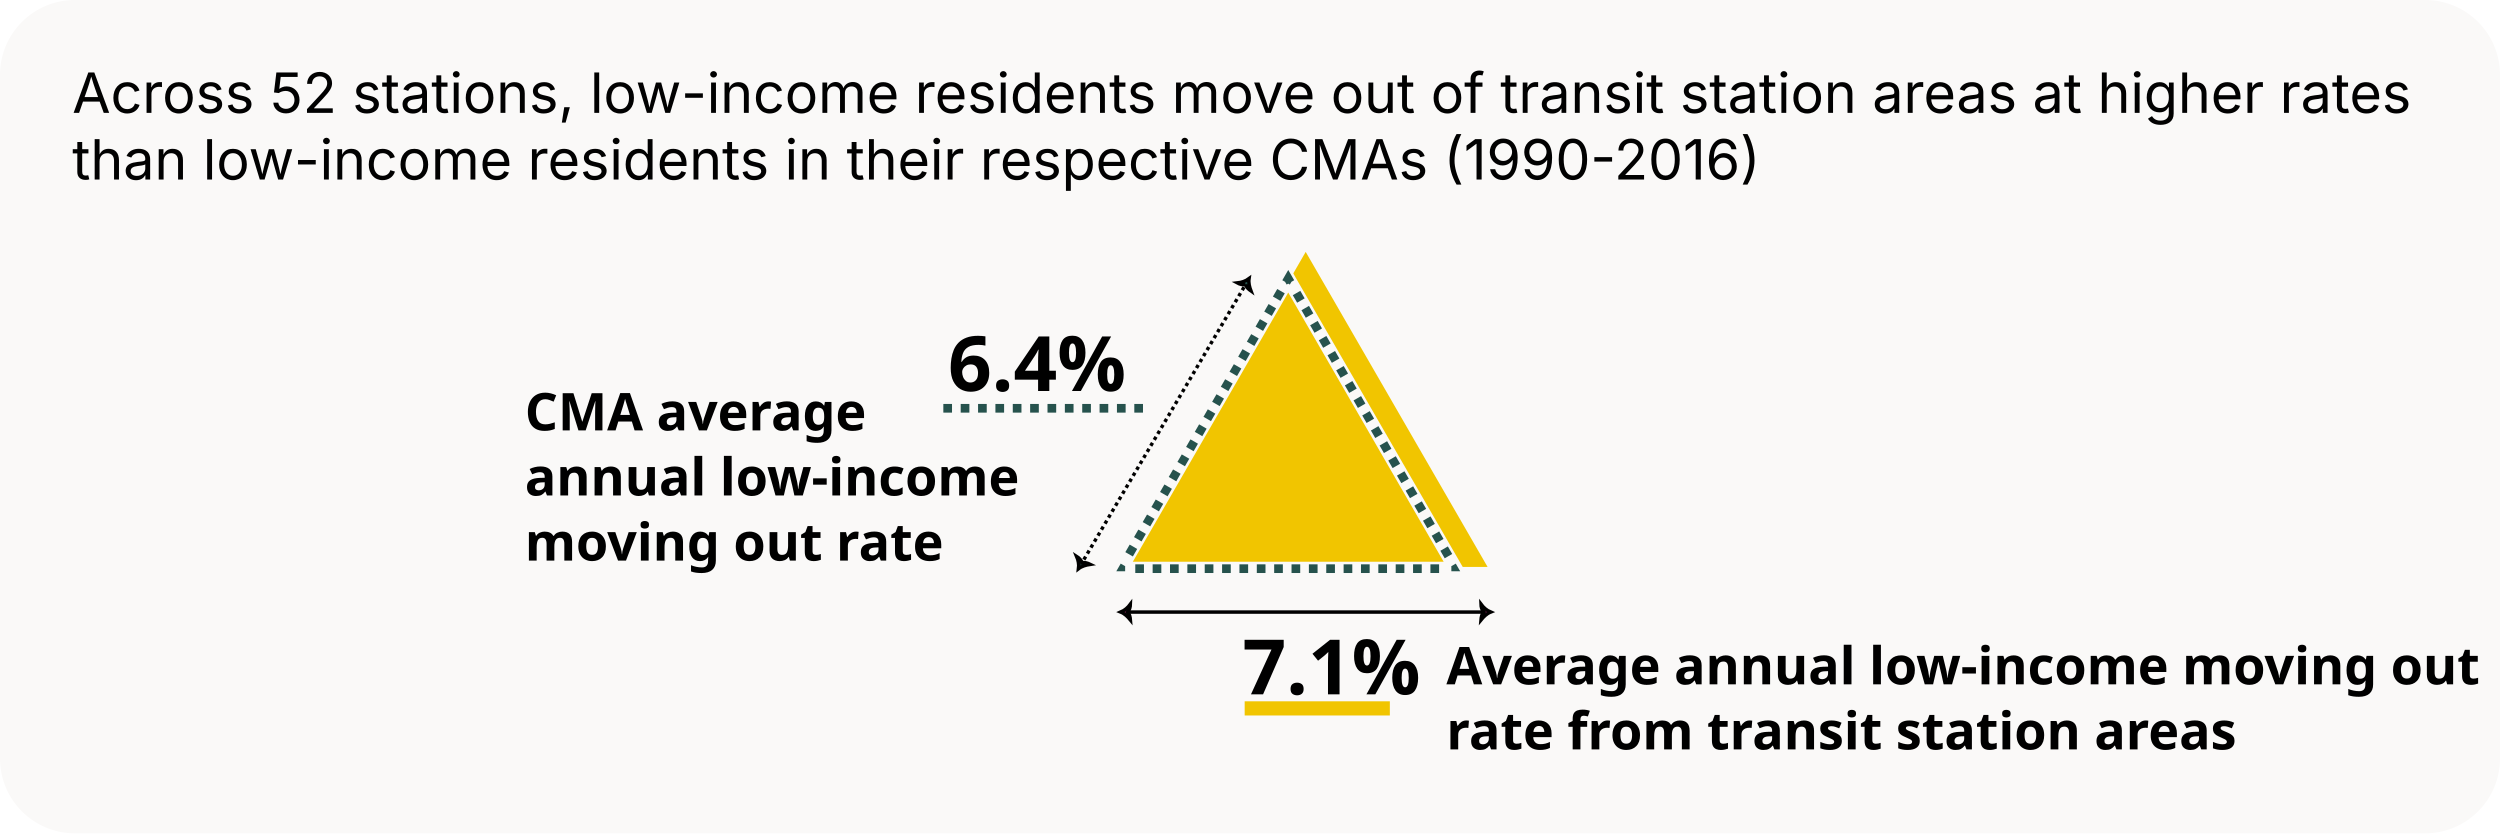
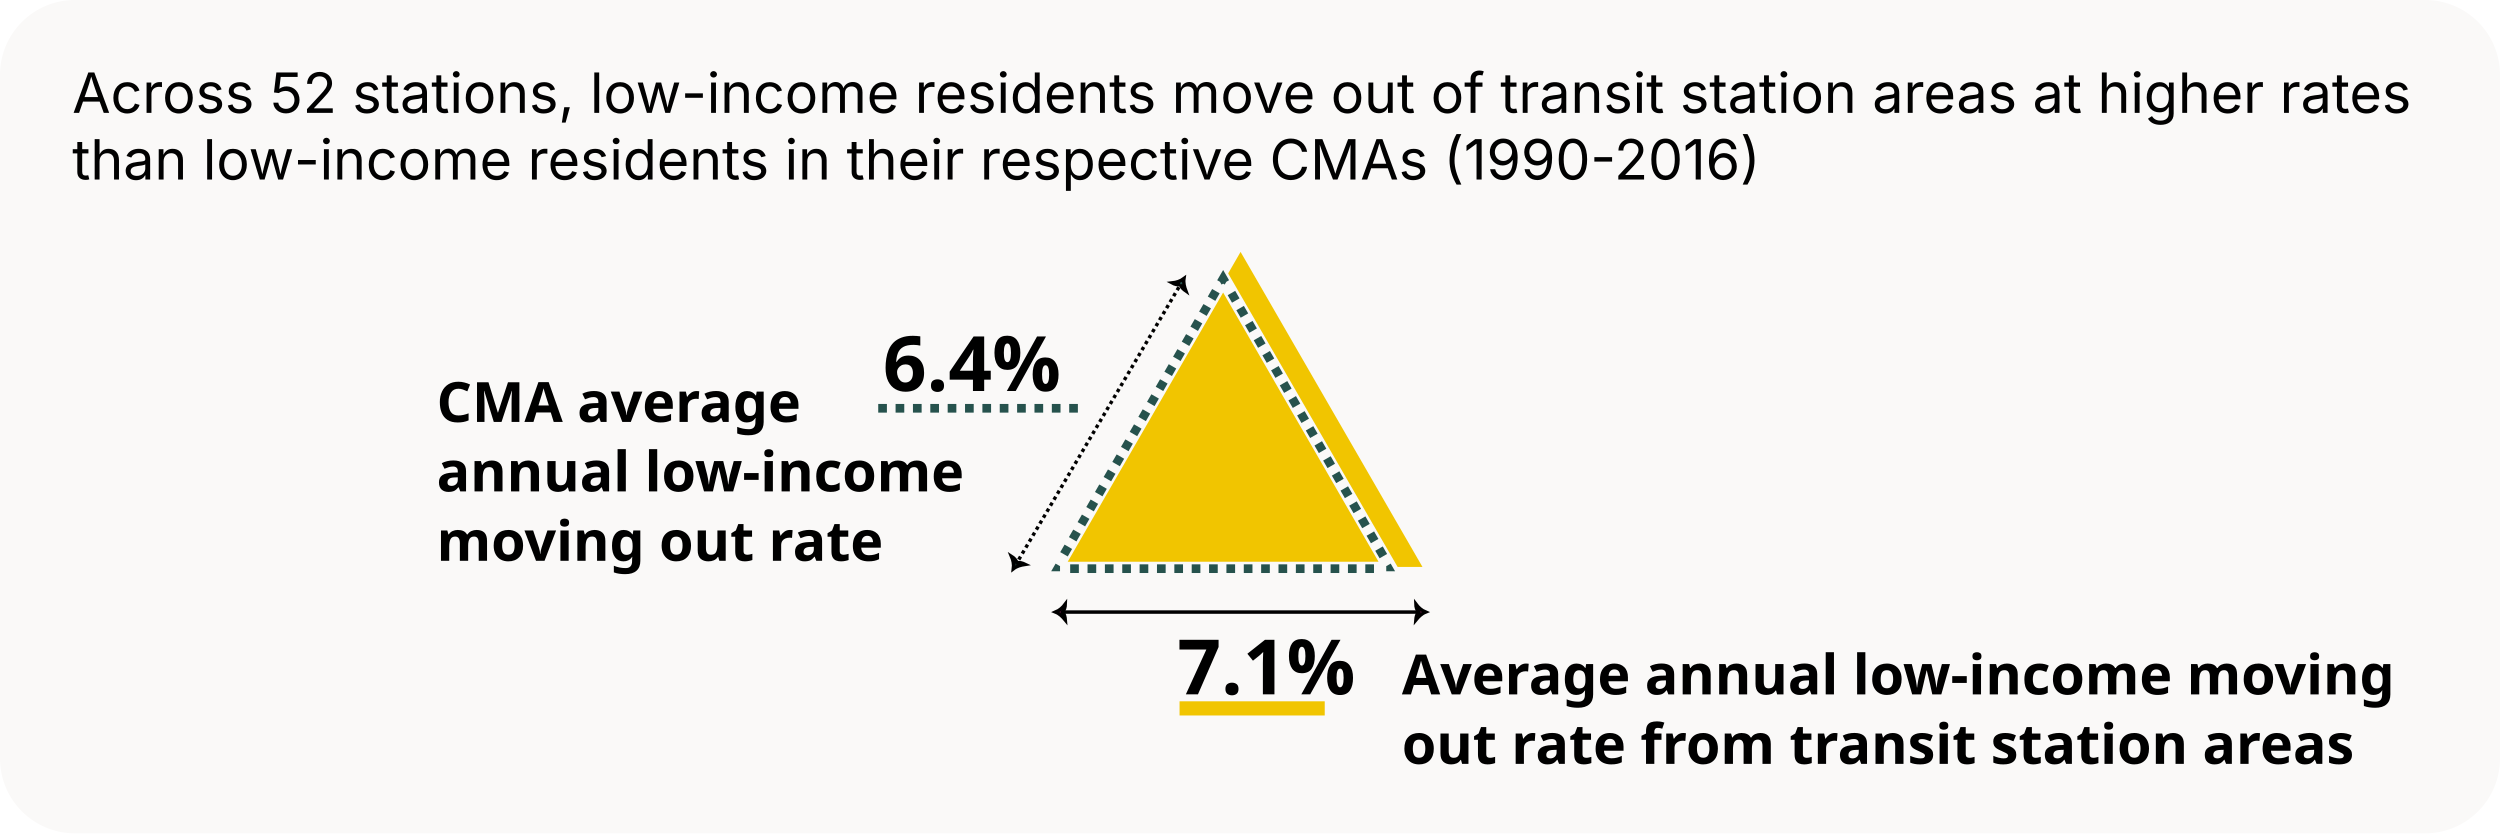
<svg xmlns="http://www.w3.org/2000/svg" width="720" height="240" viewBox="0 0 720 240" version="1.1" id="svg23">
  <defs id="defs23" />
  <g id="Layer_3" data-name="Layer 3">
    <rect id="rect25" width="720" height="240" rx="21.567" ry="21.567" fill="#faf9f8" />
  </g>
  <g id="Layer_4" data-name="Layer 4">
-     <rect style="opacity:1;fill:#f1c500;fill-opacity:1;fill-rule:evenodd;stroke:none;stroke-width:2;stroke-linecap:round;stroke-linejoin:round" id="rect1" width="41.809" height="4.08" x="358.465" y="201.977" rx="0" ry="0" />
-     <text fill="#9e2666" font-family="InterItalic-BoldItalic, Inter" font-size="22px" font-style="italic" font-variation-settings="'opsz' 14, 'wght' 700" font-weight="700" id="text1" x="357.842" y="199.969" style="font-style:normal;font-variant:normal;font-weight:bold;font-stretch:normal;font-size:22px;font-family:'Inter 24pt';-inkscape-font-specification:'Inter 24pt, Bold';font-variant-ligatures:normal;font-variant-caps:normal;font-variant-numeric:normal;font-variant-east-asian:normal;fill:#000000;fill-opacity:1">
-       <tspan x="357.842" y="199.969" id="tspan1" style="font-style:normal;font-variant:normal;font-weight:bold;font-stretch:normal;font-size:22px;font-family:'Inter 24pt';-inkscape-font-specification:'Inter 24pt, Bold';font-variant-ligatures:normal;font-variant-caps:normal;font-variant-numeric:normal;font-variant-east-asian:normal;fill:#000000;fill-opacity:1">7.1%</tspan>
+     <rect style="opacity:1;fill:#f1c500;fill-opacity:1;fill-rule:evenodd;stroke:none;stroke-width:2;stroke-linecap:round;stroke-linejoin:round" id="rect1" width="41.809" height="4.08" x="339.713" y="201.977" rx="0" ry="0" />
+     <text fill="#9e2666" font-family="InterItalic-BoldItalic, Inter" font-size="22px" font-style="italic" font-variation-settings="'opsz' 14, 'wght' 700" font-weight="700" id="text1" x="339.09" y="199.969" style="font-style:normal;font-variant:normal;font-weight:bold;font-stretch:normal;font-size:22px;font-family:'Inter 24pt';-inkscape-font-specification:'Inter 24pt, Bold';font-variant-ligatures:normal;font-variant-caps:normal;font-variant-numeric:normal;font-variant-east-asian:normal;fill:#000000;fill-opacity:1">
+       <tspan x="339.09" y="199.969" id="tspan1" style="font-style:normal;font-variant:normal;font-weight:bold;font-stretch:normal;font-size:22px;font-family:'Inter 24pt';-inkscape-font-specification:'Inter 24pt, Bold';font-variant-ligatures:normal;font-variant-caps:normal;font-variant-numeric:normal;font-variant-east-asian:normal;fill:#000000;fill-opacity:1">7.1%</tspan>
    </text>
-     <text fill="#26524d" font-family="InterItalic-BoldItalic, Inter" font-size="22px" font-style="italic" font-variation-settings="'opsz' 14, 'wght' 700" font-weight="700" id="text8" x="273.034" y="112.601" style="font-style:normal;font-variant:normal;font-weight:bold;font-stretch:normal;font-size:22px;font-family:'Inter 24pt';-inkscape-font-specification:'Inter 24pt, Bold';font-variant-ligatures:normal;font-variant-caps:normal;font-variant-numeric:normal;font-variant-east-asian:normal;fill:#000000;fill-opacity:1">
-       <tspan x="273.034" y="112.601" id="tspan8" style="font-style:normal;font-variant:normal;font-weight:bold;font-stretch:normal;font-size:22px;font-family:'Inter 24pt';-inkscape-font-specification:'Inter 24pt, Bold';font-variant-ligatures:normal;font-variant-caps:normal;font-variant-numeric:normal;font-variant-east-asian:normal;fill:#000000;fill-opacity:1">6.4%</tspan>
+     <text fill="#26524d" font-family="InterItalic-BoldItalic, Inter" font-size="22px" font-style="italic" font-variation-settings="'opsz' 14, 'wght' 700" font-weight="700" id="text8" x="254.283" y="112.601" style="font-style:normal;font-variant:normal;font-weight:bold;font-stretch:normal;font-size:22px;font-family:'Inter 24pt';-inkscape-font-specification:'Inter 24pt, Bold';font-variant-ligatures:normal;font-variant-caps:normal;font-variant-numeric:normal;font-variant-east-asian:normal;fill:#000000;fill-opacity:1">
+       <tspan x="254.283" y="112.601" id="tspan8" style="font-style:normal;font-variant:normal;font-weight:bold;font-stretch:normal;font-size:22px;font-family:'Inter 24pt';-inkscape-font-specification:'Inter 24pt, Bold';font-variant-ligatures:normal;font-variant-caps:normal;font-variant-numeric:normal;font-variant-east-asian:normal;fill:#000000;fill-opacity:1">6.4%</tspan>
    </text>
    <text fill="#010101" font-family="Inter-Regular, Inter" font-size="16px" font-variation-settings="'opsz' 14, 'wght' 400" isolation="isolate" id="text15" x="20.796" y="32.503">
      <tspan x="20.796" y="32.503" id="tspan14">Across 52 stations, low-income residents move out of transit station areas at higher rates</tspan>
      <tspan x="20.796" y="51.703" id="tspan15">than low-income residents in their respective CMAs (1990-2016)</tspan>
    </text>
-     <text fill="#010101" font-family="Inter-Regular, Inter" font-size="16px" font-variation-settings="'opsz' 14, 'wght' 400" isolation="isolate" id="text15-9" x="151.151" y="123.944" style="font-style:normal;font-variant:normal;font-weight:bold;font-stretch:normal;font-size:15px;font-family:'Inter 24pt';-inkscape-font-specification:'Inter 24pt, Bold';font-variant-ligatures:normal;font-variant-caps:normal;font-variant-numeric:normal;font-variant-east-asian:normal;font-variation-settings:'opsz' 14, 'wght' 400;isolation:isolate;fill:#000000;fill-opacity:1">
-       <tspan id="tspan24" x="151.151" y="123.944">CMA average</tspan>
-       <tspan x="151.151" y="142.694" id="tspan3">annual low-income</tspan>
-       <tspan x="151.151" y="161.444" id="tspan29">moving out rate</tspan>
-       <tspan x="151.151" y="180.194" id="tspan4" />
+     <text fill="#010101" font-family="Inter-Regular, Inter" font-size="16px" font-variation-settings="'opsz' 14, 'wght' 400" isolation="isolate" id="text15-9" x="125.751" y="121.514" style="font-style:normal;font-variant:normal;font-weight:bold;font-stretch:normal;font-size:16px;font-family:'Inter 24pt';-inkscape-font-specification:'Inter 24pt, Bold';font-variant-ligatures:normal;font-variant-caps:normal;font-variant-numeric:normal;font-variant-east-asian:normal;isolation:isolate;fill:#000000;fill-opacity:1">
+       <tspan id="tspan24" x="125.751" y="121.514">CMA average</tspan>
+       <tspan x="125.751" y="141.514" id="tspan3">annual low-income</tspan>
+       <tspan x="125.751" y="161.514" id="tspan29">moving out rate</tspan>
+       <tspan x="125.751" y="181.514" id="tspan4" />
    </text>
-     <text fill="#010101" font-family="Inter-Regular, Inter" font-size="16px" font-variation-settings="'opsz' 14, 'wght' 400" isolation="isolate" id="text15-9-9" x="416.554" y="197.086" style="font-style:normal;font-variant:normal;font-weight:bold;font-stretch:normal;font-size:15px;font-family:'Inter 24pt';-inkscape-font-specification:'Inter 24pt, Bold';font-variant-ligatures:normal;font-variant-caps:normal;font-variant-numeric:normal;font-variant-east-asian:normal;font-variation-settings:'opsz' 14, 'wght' 400;isolation:isolate;fill:#000000;fill-opacity:1">
-       <tspan x="416.554" y="197.086" id="tspan27" style="font-weight:bold">Average annual low-income moving out</tspan>
-       <tspan x="416.554" y="215.836" id="tspan30" style="font-weight:bold">rate from transit station areas</tspan>
+     <text fill="#010101" font-family="Inter-Regular, Inter" font-size="16px" font-variation-settings="'opsz' 14, 'wght' 400" isolation="isolate" id="text15-9-9" x="403.741" y="199.99" style="font-style:normal;font-variant:normal;font-weight:bold;font-stretch:normal;font-size:16px;font-family:'Inter 24pt';-inkscape-font-specification:'Inter 24pt, Bold';font-variant-ligatures:normal;font-variant-caps:normal;font-variant-numeric:normal;font-variant-east-asian:normal;isolation:isolate;fill:#000000;fill-opacity:1">
+       <tspan x="403.741" y="199.99" id="tspan27" style="font-style:normal;font-variant:normal;font-weight:bold;font-stretch:normal;font-size:16px;font-family:'Inter 24pt';-inkscape-font-specification:'Inter 24pt, Bold';font-variant-ligatures:normal;font-variant-caps:normal;font-variant-numeric:normal;font-variant-east-asian:normal">Average annual low-income moving</tspan>
+       <tspan x="403.741" y="219.99" id="tspan30" style="font-style:normal;font-variant:normal;font-weight:bold;font-stretch:normal;font-size:16px;font-family:'Inter 24pt';-inkscape-font-specification:'Inter 24pt, Bold';font-variant-ligatures:normal;font-variant-caps:normal;font-variant-numeric:normal;font-variant-east-asian:normal">out rate from transit station areas</tspan>
    </text>
  </g>
-   <g id="g17" style="stroke:#000000;stroke-width:1;stroke-dasharray:none;stroke-opacity:1" transform="translate(9.955572,-9.708034)">
+   <g id="g17" style="stroke:#000000;stroke-width:1;stroke-dasharray:none;stroke-opacity:1" transform="translate(-8.795931,-9.708034)">
    <line x1="314.614" y1="185.983" x2="417.554" y2="185.983" fill="none" stroke="#9e2666" stroke-miterlimit="10" stroke-width=".5" id="line16" style="stroke:#000000;stroke-width:1;stroke-dasharray:none;stroke-opacity:1" />
    <path d="m 314.815,185.983 c 0.522,-0.522 0.771,-1.556 0.792,-2.272 -0.716,0.962 -1.647,1.802 -2.773,2.272 1.126,0.451 2.016,1.341 2.773,2.272 -0.061,-0.768 -0.249,-1.699 -0.792,-2.272 z" fill="#9e2666" id="path16" style="stroke:#000000;stroke-width:1;stroke-dasharray:none;stroke-opacity:1" />
    <path d="m 417.353,185.983 c -0.522,-0.522 -0.771,-1.556 -0.792,-2.272 0.716,0.962 1.647,1.802 2.773,2.272 -1.126,0.451 -2.016,1.341 -2.773,2.272 0.061,-0.768 0.249,-1.699 0.792,-2.272 z" fill="#9e2666" id="path17" style="stroke:#000000;stroke-width:1;stroke-dasharray:none;stroke-opacity:1" />
  </g>
-   <g id="g20" style="stroke-width:1;stroke-dasharray:none;stroke:#000000" transform="translate(9.955572,-11.61483)">
-     <line x1="301.568" y1="173.857" x2="301.695" y2="173.641" fill="none" stroke="#26524d" stroke-miterlimit="10" stroke-width=".5" id="line17" style="stroke-width:1;stroke-dasharray:none;stroke:#000000" />
-     <line x1="302.203" y1="172.776" x2="348.479" y2="94.046" fill="none" stroke="#26524d" stroke-dasharray=".502 1.004" stroke-miterlimit="10" stroke-width=".5" id="line18" style="stroke-width:1;stroke-dasharray:1, 1;stroke-dashoffset:0;stroke:#000000" />
-     <line x1="348.734" y1="93.614" x2="348.86" y2="93.398" fill="none" stroke="#26524d" stroke-miterlimit="10" stroke-width=".5" id="line19" style="stroke-width:1;stroke-dasharray:none;stroke:#000000" />
-     <path d="m 301.67,173.684 c -0.185,-0.715 -0.95,-1.453 -1.558,-1.834 0.467,1.105 0.719,2.333 0.554,3.542 0.959,-0.743 2.178,-1.059 3.365,-1.24 -0.693,-0.336 -1.591,-0.646 -2.361,-0.469 z" fill="#26524d" id="path19" style="stroke-width:1;stroke-dasharray:none;stroke:#000000" />
-     <path d="m 348.758,93.572 c -0.715,0.186 -1.732,-0.123 -2.36,-0.469 1.193,-0.13 2.388,-0.507 3.365,-1.24 -0.182,1.199 0.134,2.417 0.554,3.542 -0.631,-0.442 -1.339,-1.076 -1.558,-1.834 z" fill="#26524d" id="path20" style="stroke-width:1;stroke-dasharray:none;stroke:#000000" />
+   <g id="g20" style="stroke:#000000;stroke-width:1;stroke-dasharray:none" transform="translate(-8.795931,-11.61483)">
+     <line x1="301.568" y1="173.857" x2="301.695" y2="173.641" fill="none" stroke="#26524d" stroke-miterlimit="10" stroke-width=".5" id="line17" style="stroke:#000000;stroke-width:1;stroke-dasharray:none" />
+     <line x1="302.203" y1="172.776" x2="348.479" y2="94.046" fill="none" stroke="#26524d" stroke-dasharray=".502 1.004" stroke-miterlimit="10" stroke-width=".5" id="line18" style="stroke:#000000;stroke-width:1;stroke-dasharray:1, 1;stroke-dashoffset:0" />
+     <line x1="348.734" y1="93.614" x2="348.86" y2="93.398" fill="none" stroke="#26524d" stroke-miterlimit="10" stroke-width=".5" id="line19" style="stroke:#000000;stroke-width:1;stroke-dasharray:none" />
+     <path d="m 301.67,173.684 c -0.185,-0.715 -0.95,-1.453 -1.558,-1.834 0.467,1.105 0.719,2.333 0.554,3.542 0.959,-0.743 2.178,-1.059 3.365,-1.24 -0.693,-0.336 -1.591,-0.646 -2.361,-0.469 z" fill="#26524d" id="path19" style="stroke:#000000;stroke-width:1;stroke-dasharray:none" />
+     <path d="m 348.758,93.572 c -0.715,0.186 -1.732,-0.123 -2.36,-0.469 1.193,-0.13 2.388,-0.507 3.365,-1.24 -0.182,1.199 0.134,2.417 0.554,3.542 -0.631,-0.442 -1.339,-1.076 -1.558,-1.834 z" fill="#26524d" id="path20" style="stroke:#000000;stroke-width:1;stroke-dasharray:none" />
  </g>
-   <polygon points="366.084,83.16 312.834,175.392 419.334,175.392 " fill="#9e2666" stroke="#faf9f8" stroke-miterlimit="10" id="polygon20" transform="translate(9.955572,-11.61483)" style="fill:#f1c500;fill-opacity:1.0" />
-   <polygon points="361.059,91.864 312.834,175.392 409.284,175.392 " fill="none" stroke="#faf9f8" stroke-miterlimit="10" stroke-width="2" id="polygon21" transform="translate(9.955572,-11.61483)" style="stroke-width:4;stroke-dasharray:none" />
-   <g id="g23" transform="translate(9.955572,-11.61483)">
-     <polyline points="361.684 92.946 361.059 91.864 360.434 92.946" fill="none" stroke="#26524d" stroke-miterlimit="10" stroke-width="1.5" id="polyline21" style="stroke-width:2.5;stroke-dasharray:2.5,2.5;stroke-dashoffset:0" />
-     <line x1="358.974" y1="95.476" x2="314.189" y2="173.044" fill="none" stroke="#26524d" stroke-dasharray="2.434, 2.921" stroke-miterlimit="10" stroke-width="1.5" id="line21" style="stroke-width:2.5;stroke-dasharray:2.5,2.5;stroke-dashoffset:0" />
+   <polygon points="312.834,175.392 419.334,175.392 366.084,83.16 " fill="#9e2666" stroke="#faf9f8" stroke-miterlimit="10" id="polygon20" transform="translate(-8.795931,-11.61483)" style="fill:#f1c500;fill-opacity:1" />
+   <polygon points="312.834,175.392 409.284,175.392 361.059,91.864 " fill="none" stroke="#faf9f8" stroke-miterlimit="10" stroke-width="2" id="polygon21" transform="translate(-8.795931,-11.61483)" style="stroke-width:4;stroke-dasharray:none" />
+   <g id="g23" transform="translate(-8.795931,-11.61483)">
+     <polyline points="361.684 92.946 361.059 91.864 360.434 92.946" fill="none" stroke="#26524d" stroke-miterlimit="10" stroke-width="1.5" id="polyline21" style="stroke-width:2.5;stroke-dasharray:2.5, 2.5;stroke-dashoffset:0" />
+     <line x1="358.974" y1="95.476" x2="314.189" y2="173.044" fill="none" stroke="#26524d" stroke-dasharray="2.434, 2.921" stroke-miterlimit="10" stroke-width="1.5" id="line21" style="stroke-width:2.5;stroke-dasharray:2.5, 2.5;stroke-dashoffset:0" />
    <line x1="319.225" y1="129.202" x2="260.191" y2="129.202" fill="none" stroke="#26524d" stroke-dasharray="2.434, 2.921" stroke-miterlimit="10" stroke-width="1.5" id="line21-6" style="stroke-width:2.5;stroke-dasharray:2.5, 2.5;stroke-dashoffset:0" />
    <polyline points="313.459 174.309 312.834 175.392 314.084 175.392" fill="none" stroke="#26524d" stroke-miterlimit="10" stroke-width="1.5" id="polyline22" />
-     <line x1="317.005" y1="175.392" x2="406.574" y2="175.392" fill="none" stroke="#26524d" stroke-dasharray="2.434, 2.921" stroke-miterlimit="10" stroke-width="1.5" id="line22" style="stroke-width:2.5;stroke-dasharray:2.5,2.5;stroke-dashoffset:0" />
+     <line x1="317.005" y1="175.392" x2="406.574" y2="175.392" fill="none" stroke="#26524d" stroke-dasharray="2.434, 2.921" stroke-miterlimit="10" stroke-width="1.5" id="line22" style="stroke-width:2.5;stroke-dasharray:2.5, 2.5;stroke-dashoffset:0" />
    <polyline points="408.034 175.392 409.284 175.392 408.659 174.309" fill="none" stroke="#26524d" stroke-miterlimit="10" stroke-width="1.5" id="polyline23" />
-     <line x1="407.199" y1="171.78" x2="362.414" y2="94.211" fill="none" stroke="#26524d" stroke-dasharray="2.434, 2.921" stroke-miterlimit="10" stroke-width="1.5" id="line23" style="stroke-width:2.5;stroke-dasharray:2.5,2.5;stroke-dashoffset:0" />
+     <line x1="407.199" y1="171.78" x2="362.414" y2="94.211" fill="none" stroke="#26524d" stroke-dasharray="2.434, 2.921" stroke-miterlimit="10" stroke-width="1.5" id="line23" style="stroke-width:2.5;stroke-dasharray:2.5, 2.5;stroke-dashoffset:0" />
  </g>
</svg>
